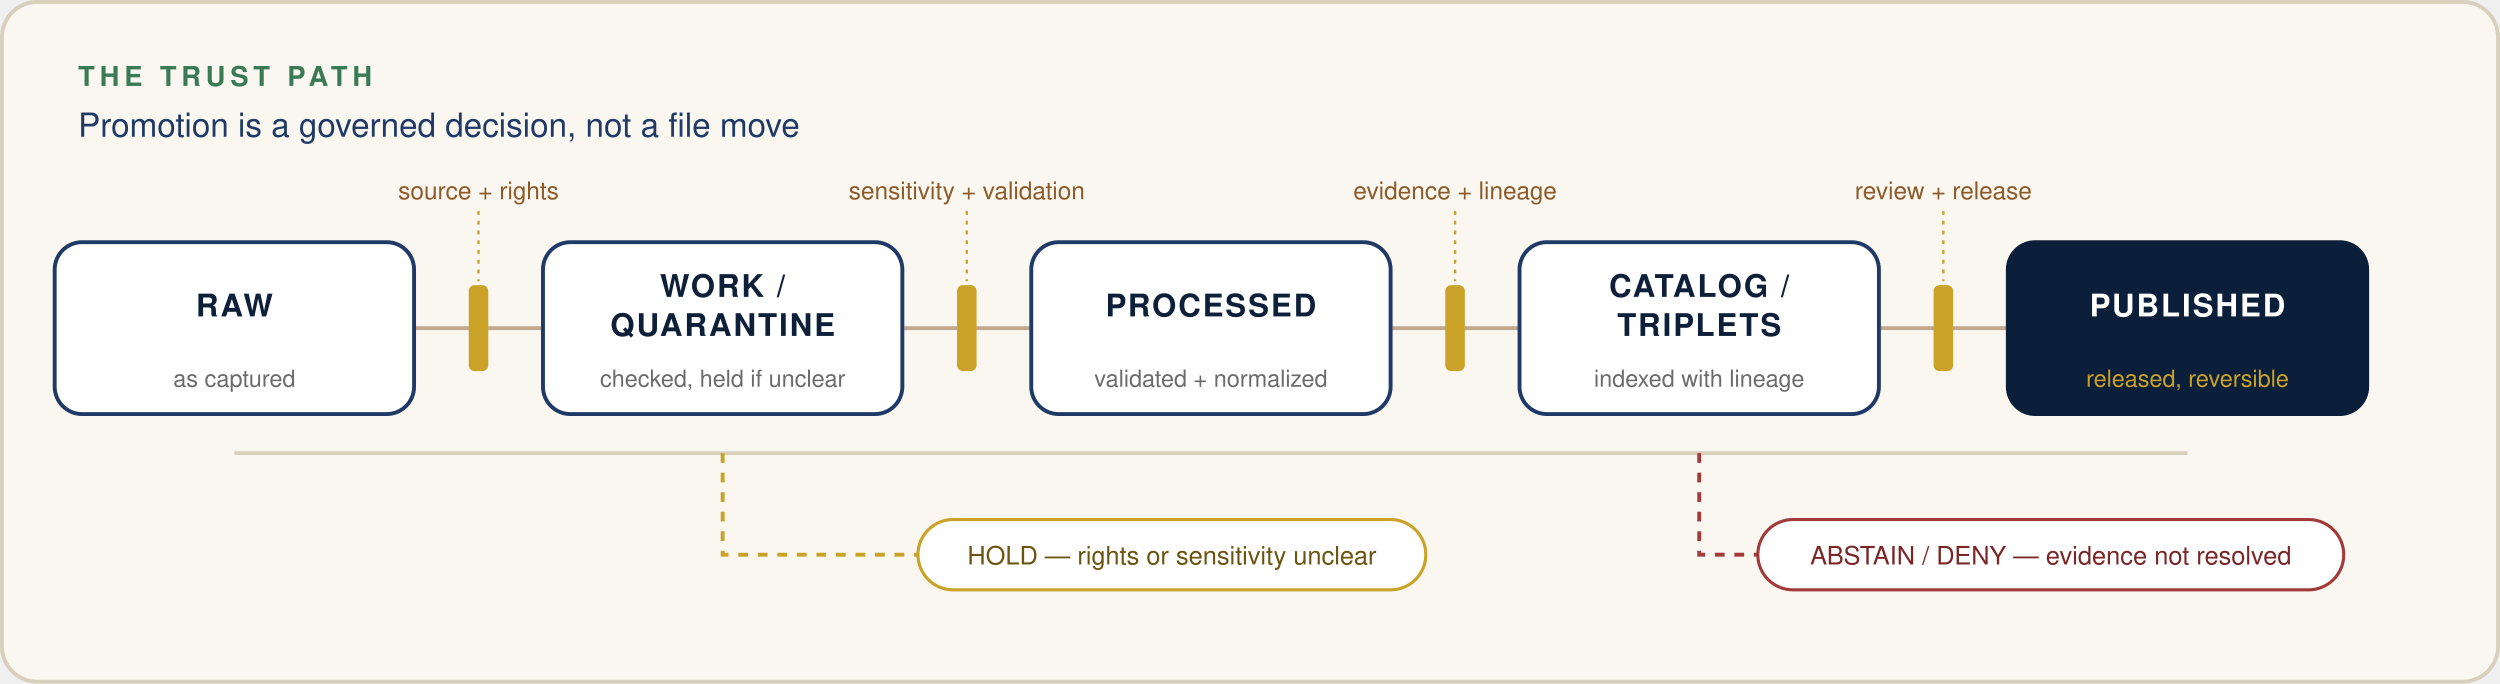
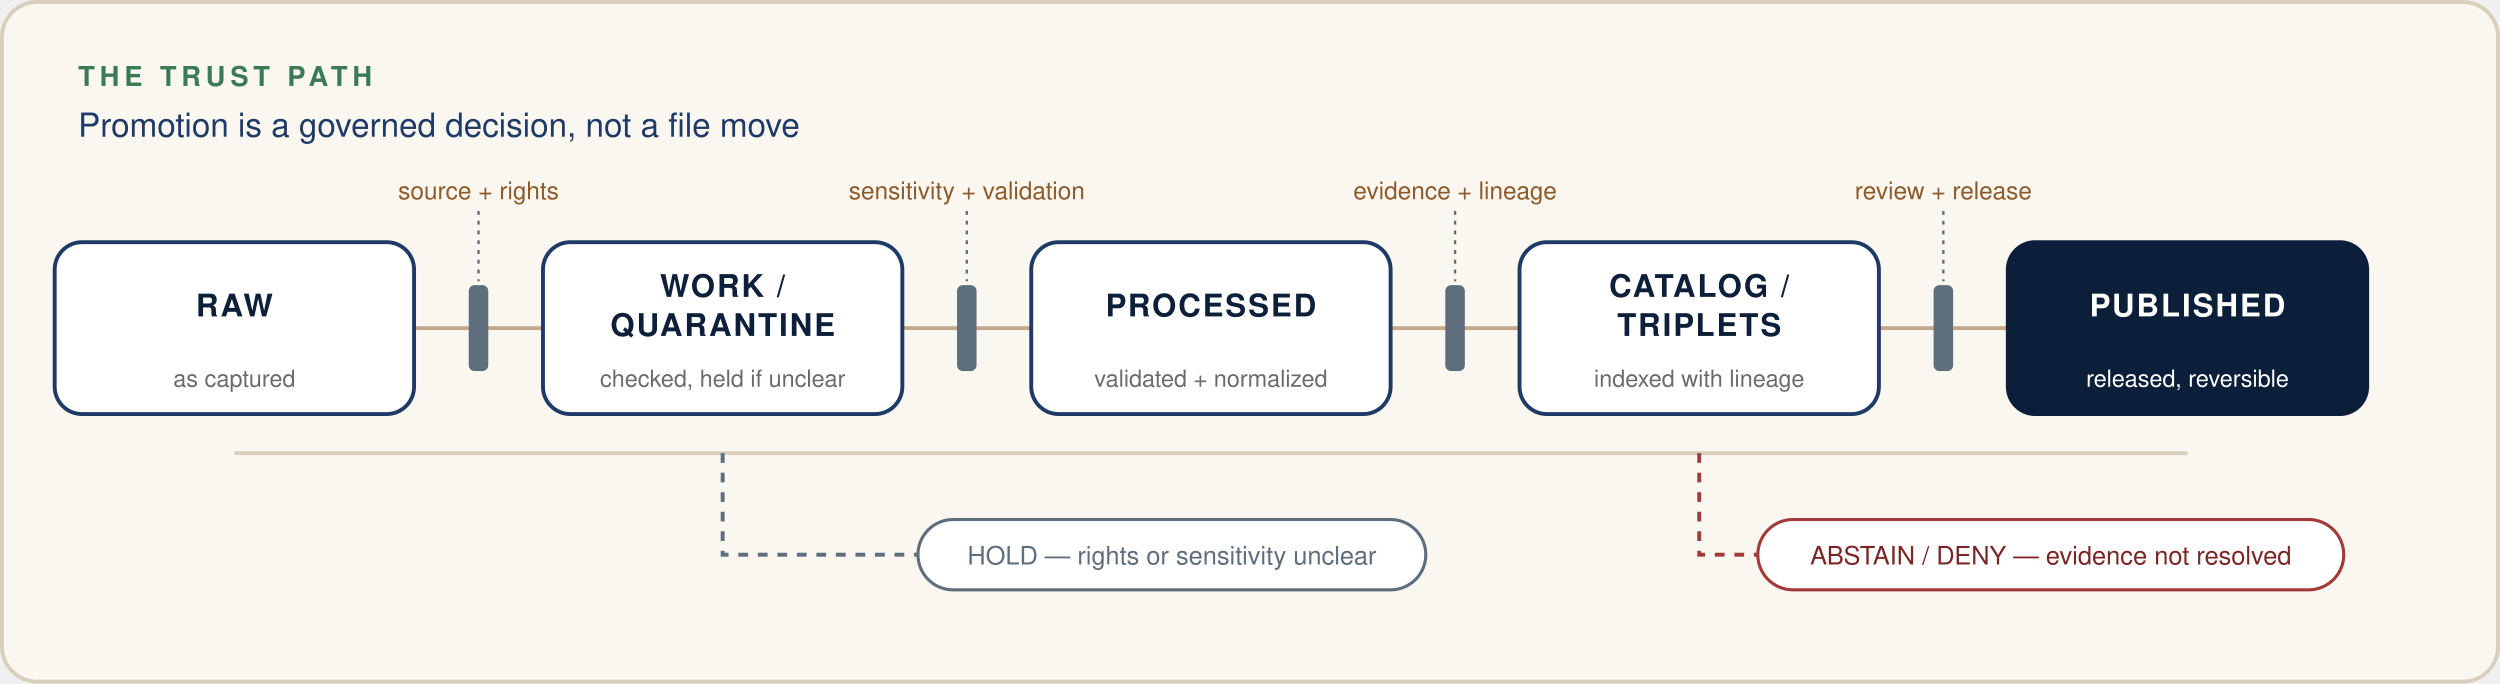
<svg xmlns="http://www.w3.org/2000/svg" viewBox="0 0 1280 350" width="1280" height="350" role="img" aria-labelledby="t d">
  <defs>
    <clipPath id="frame">
      <rect x="1" y="1" width="1278" height="348" rx="18" />
    </clipPath>
    <style>
      .serif{font-family:Georgia,'Times New Roman',serif}
      .sans{font-family:-apple-system,'Segoe UI',Helvetica,Arial,sans-serif}
      .mono{font-family:ui-monospace,SFMono-Regular,Menlo,Consolas,monospace}
-       .tok{opacity:0}
-       .t1{animation:t1 12s cubic-bezier(.4,0,.3,1) infinite}
-       .t2{animation:t2 12s cubic-bezier(.4,0,.3,1) infinite;animation-delay:-4s}
-       .t3{animation:t3 12s cubic-bezier(.4,0,.3,1) infinite;animation-delay:-8s}
-       @keyframes t1{0%{transform:translate(120px,0);opacity:0}4%{opacity:1}20%{transform:translate(370px,0)}40%{transform:translate(620px,0)}60%{transform:translate(870px,0)}80%,92%{transform:translate(1120px,0);opacity:1}100%{transform:translate(1120px,0);opacity:0}}
-       @keyframes t2{0%{transform:translate(120px,0);opacity:0}4%{opacity:1}24%{transform:translate(370px,0)}40%{transform:translate(370px,52px)}55%,85%{transform:translate(470px,52px);opacity:1}100%{transform:translate(470px,52px);opacity:0}}
-       @keyframes t3{0%{transform:translate(120px,0);opacity:0}4%{opacity:1}20%{transform:translate(370px,0)}40%{transform:translate(620px,0)}60%{transform:translate(870px,0)}72%{transform:translate(870px,52px)}80%,90%{transform:translate(900px,52px);opacity:1}100%{transform:translate(900px,52px);opacity:0}}
-       @media (prefers-reduced-motion: reduce){.tok{animation:none!important;opacity:1}.t1{transform:translate(1120px,0)}.t2{transform:translate(456px,52px)}.t3{transform:translate(886px,52px)}}
+ 
    </style>
  </defs>
  <g clip-path="url(#frame)">
    <rect width="1280" height="350" fill="#FAF7F0" />
    <text x="40" y="44" class="sans" font-size="14" letter-spacing="2.5" font-weight="700" fill="#3B7A57">THE TRUST PATH</text>
    <text x="40" y="70" class="sans" font-size="17" fill="#1F3A66">Promotion is a governed decision, not a file move</text>
    <line x1="212" y1="168" x2="278" y2="168" stroke="#8E5A2A" stroke-width="2" stroke-opacity=".5" />
-     <rect x="240.0" y="146" width="10" height="44" rx="3" fill="#C9A227" />
-     <line x1="245.0" y1="108" x2="245.0" y2="144" stroke="#C9A227" stroke-width="1.2" stroke-dasharray="2 3" />
+     <rect x="240.0" y="146" width="10" height="44" rx="3" fill="#5E6E7C" />
+     <line x1="245.0" y1="108" x2="245.0" y2="144" stroke="#5E6E7C" stroke-width="1.2" stroke-dasharray="2 3" />
    <text x="245.0" y="102" text-anchor="middle" class="sans" font-size="12.5" fill="#8E5A2A">source + rights</text>
    <line x1="462" y1="168" x2="528" y2="168" stroke="#8E5A2A" stroke-width="2" stroke-opacity=".5" />
-     <rect x="490.0" y="146" width="10" height="44" rx="3" fill="#C9A227" />
-     <line x1="495.0" y1="108" x2="495.0" y2="144" stroke="#C9A227" stroke-width="1.2" stroke-dasharray="2 3" />
+     <rect x="490.0" y="146" width="10" height="44" rx="3" fill="#5E6E7C" />
+     <line x1="495.0" y1="108" x2="495.0" y2="144" stroke="#5E6E7C" stroke-width="1.2" stroke-dasharray="2 3" />
    <text x="495.0" y="102" text-anchor="middle" class="sans" font-size="12.5" fill="#8E5A2A">sensitivity + validation</text>
    <line x1="712" y1="168" x2="778" y2="168" stroke="#8E5A2A" stroke-width="2" stroke-opacity=".5" />
-     <rect x="740.0" y="146" width="10" height="44" rx="3" fill="#C9A227" />
-     <line x1="745.0" y1="108" x2="745.0" y2="144" stroke="#C9A227" stroke-width="1.2" stroke-dasharray="2 3" />
+     <rect x="740.0" y="146" width="10" height="44" rx="3" fill="#5E6E7C" />
+     <line x1="745.0" y1="108" x2="745.0" y2="144" stroke="#5E6E7C" stroke-width="1.2" stroke-dasharray="2 3" />
    <text x="745.0" y="102" text-anchor="middle" class="sans" font-size="12.5" fill="#8E5A2A">evidence + lineage</text>
    <line x1="962" y1="168" x2="1028" y2="168" stroke="#8E5A2A" stroke-width="2" stroke-opacity=".5" />
-     <rect x="990.0" y="146" width="10" height="44" rx="3" fill="#C9A227" />
-     <line x1="995.0" y1="108" x2="995.0" y2="144" stroke="#C9A227" stroke-width="1.2" stroke-dasharray="2 3" />
+     <rect x="990.0" y="146" width="10" height="44" rx="3" fill="#5E6E7C" />
+     <line x1="995.0" y1="108" x2="995.0" y2="144" stroke="#5E6E7C" stroke-width="1.2" stroke-dasharray="2 3" />
    <text x="995.0" y="102" text-anchor="middle" class="sans" font-size="12.5" fill="#8E5A2A">review + release</text>
    <rect x="28" y="124" width="184" height="88" rx="14" fill="#FFFFFF" stroke="#1F3A66" stroke-width="2" />
    <text x="120" y="162" text-anchor="middle" class="sans" font-size="16" font-weight="700" letter-spacing="1" fill="#0E1F3A">RAW</text>
    <text x="120" y="198" text-anchor="middle" class="sans" font-size="12" fill="#6B6B6B">as captured</text>
    <rect x="278" y="124" width="184" height="88" rx="14" fill="#FFFFFF" stroke="#1F3A66" stroke-width="2" />
    <text x="370" y="152" text-anchor="middle" class="sans" font-size="16" font-weight="700" letter-spacing="1" fill="#0E1F3A">WORK /</text>
    <text x="370" y="172" text-anchor="middle" class="sans" font-size="16" font-weight="700" letter-spacing="1" fill="#0E1F3A">QUARANTINE</text>
    <text x="370" y="198" text-anchor="middle" class="sans" font-size="12" fill="#6B6B6B">checked, held if unclear</text>
    <rect x="528" y="124" width="184" height="88" rx="14" fill="#FFFFFF" stroke="#1F3A66" stroke-width="2" />
    <text x="620" y="162" text-anchor="middle" class="sans" font-size="16" font-weight="700" letter-spacing="1" fill="#0E1F3A">PROCESSED</text>
    <text x="620" y="198" text-anchor="middle" class="sans" font-size="12" fill="#6B6B6B">validated + normalized</text>
    <rect x="778" y="124" width="184" height="88" rx="14" fill="#FFFFFF" stroke="#1F3A66" stroke-width="2" />
    <text x="870" y="152" text-anchor="middle" class="sans" font-size="16" font-weight="700" letter-spacing="1" fill="#0E1F3A">CATALOG /</text>
    <text x="870" y="172" text-anchor="middle" class="sans" font-size="16" font-weight="700" letter-spacing="1" fill="#0E1F3A">TRIPLETS</text>
    <text x="870" y="198" text-anchor="middle" class="sans" font-size="12" fill="#6B6B6B">indexed with lineage</text>
    <rect x="1028" y="124" width="184" height="88" rx="14" fill="#0B1F3A" stroke="#0B1F3A" stroke-width="2" />
    <text x="1120" y="162" text-anchor="middle" class="sans" font-size="16" font-weight="700" letter-spacing="1" fill="#FFFFFE">PUBLISHED</text>
-     <text x="1120" y="198" text-anchor="middle" class="sans" font-size="12" fill="#C9A227">released, reversible</text>
+     <text x="1120" y="198" text-anchor="middle" class="sans" font-size="12" fill="#FFFFFE">released, reversible</text>
    <line x1="120" y1="232" x2="1120" y2="232" stroke="#D9CFBD" stroke-width="2" />
    <g class="sans" font-size="13">
-       <path d="M370,232 V284 H470" fill="none" stroke="#C9A227" stroke-width="2" stroke-dasharray="5 5" />
-       <rect x="470" y="266" width="260" height="36" rx="18" fill="#FFFFFF" stroke="#C9A227" stroke-width="1.6" />
-       <text x="600" y="289" text-anchor="middle" fill="#6B5410">HOLD — rights or sensitivity unclear</text>
+       <path d="M370,232 V284 H470" fill="none" stroke="#5E6E7C" stroke-width="2" stroke-dasharray="5 5" />
+       <rect x="470" y="266" width="260" height="36" rx="18" fill="#FFFFFF" stroke="#5E6E7C" stroke-width="1.6" />
+       <text x="600" y="289" text-anchor="middle" fill="#5E6E7C">HOLD — rights or sensitivity unclear</text>
      <path d="M870,232 V284 H900" fill="none" stroke="#A33A3A" stroke-width="2" stroke-dasharray="5 5" />
      <rect x="900" y="266" width="300" height="36" rx="18" fill="#FFFFFF" stroke="#A33A3A" stroke-width="1.6" />
      <text x="1050" y="289" text-anchor="middle" fill="#7A2626">ABSTAIN / DENY — evidence not resolved</text>
    </g>
-     <circle class="tok t1" cx="0" cy="232" r="8" fill="#3B7A57" stroke="#FFFFFF" stroke-width="2" />
-     <circle class="tok t2" cx="0" cy="232" r="8" fill="#C9A227" stroke="#FFFFFF" stroke-width="2" />
-     <circle class="tok t3" cx="0" cy="232" r="8" fill="#A33A3A" stroke="#FFFFFF" stroke-width="2" />
  </g>
  <rect x="1" y="1" width="1278" height="348" rx="18" fill="none" stroke="#D9CFBD" stroke-width="2" />
</svg>
